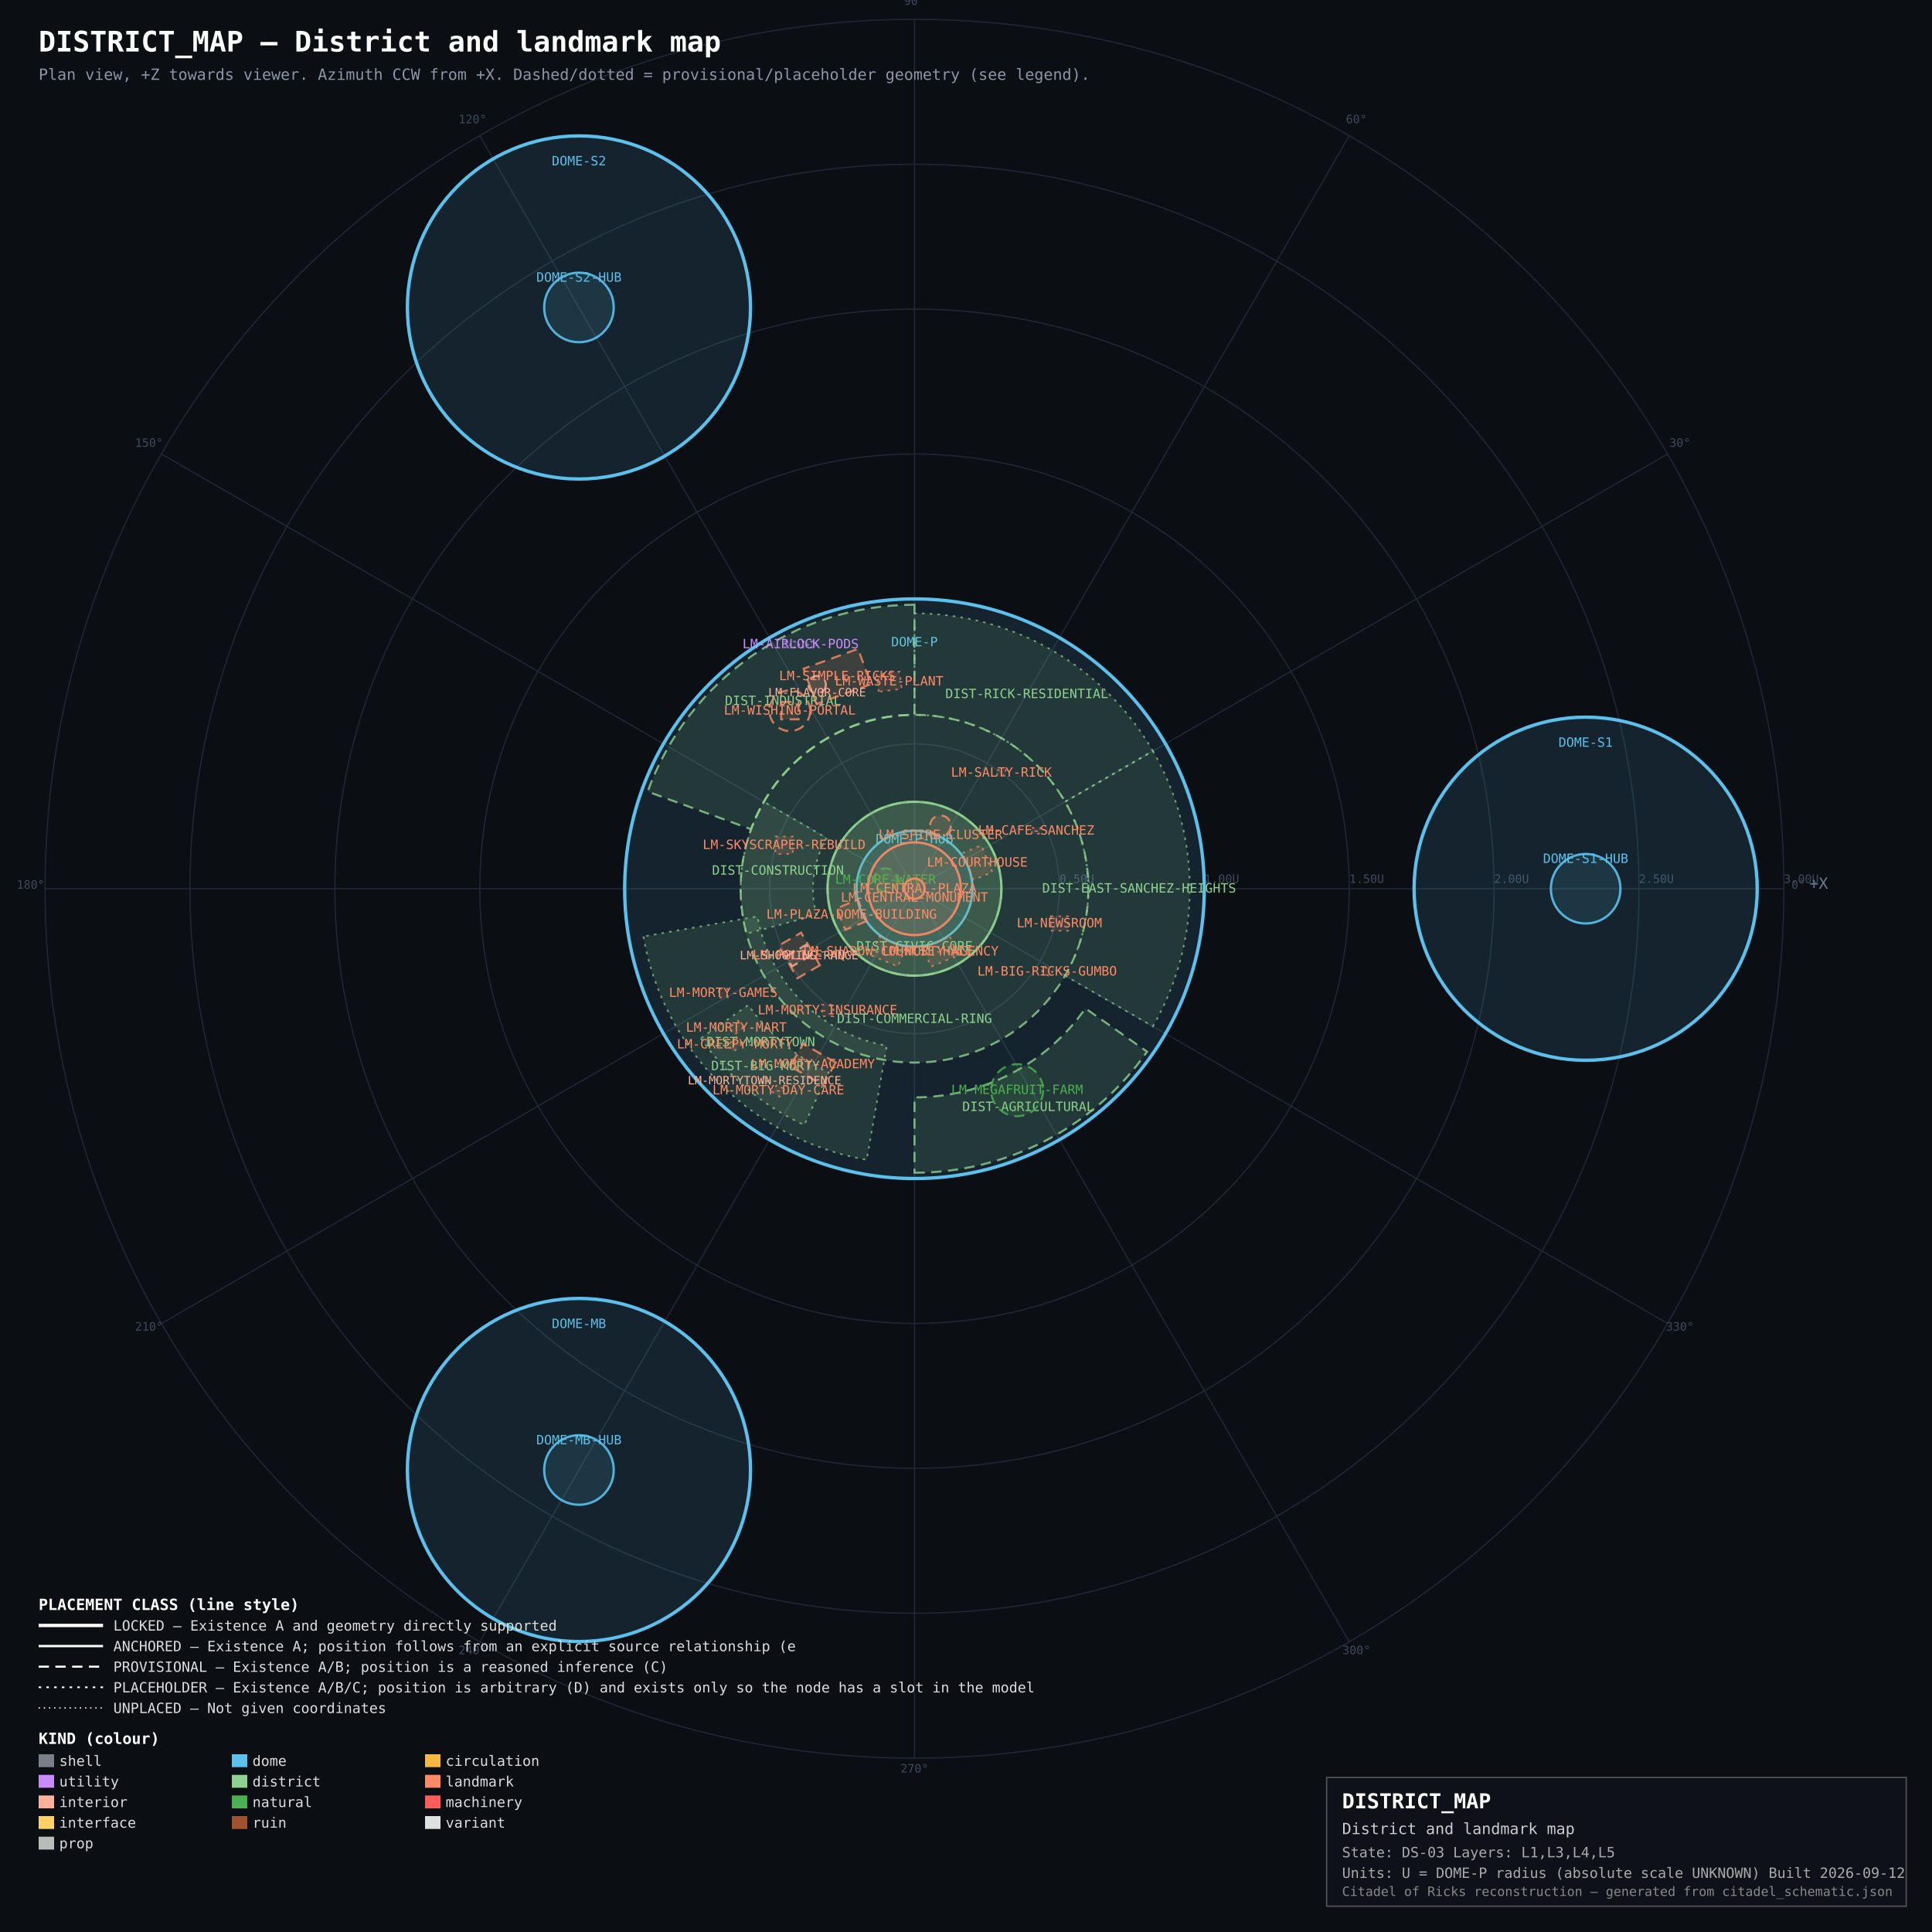
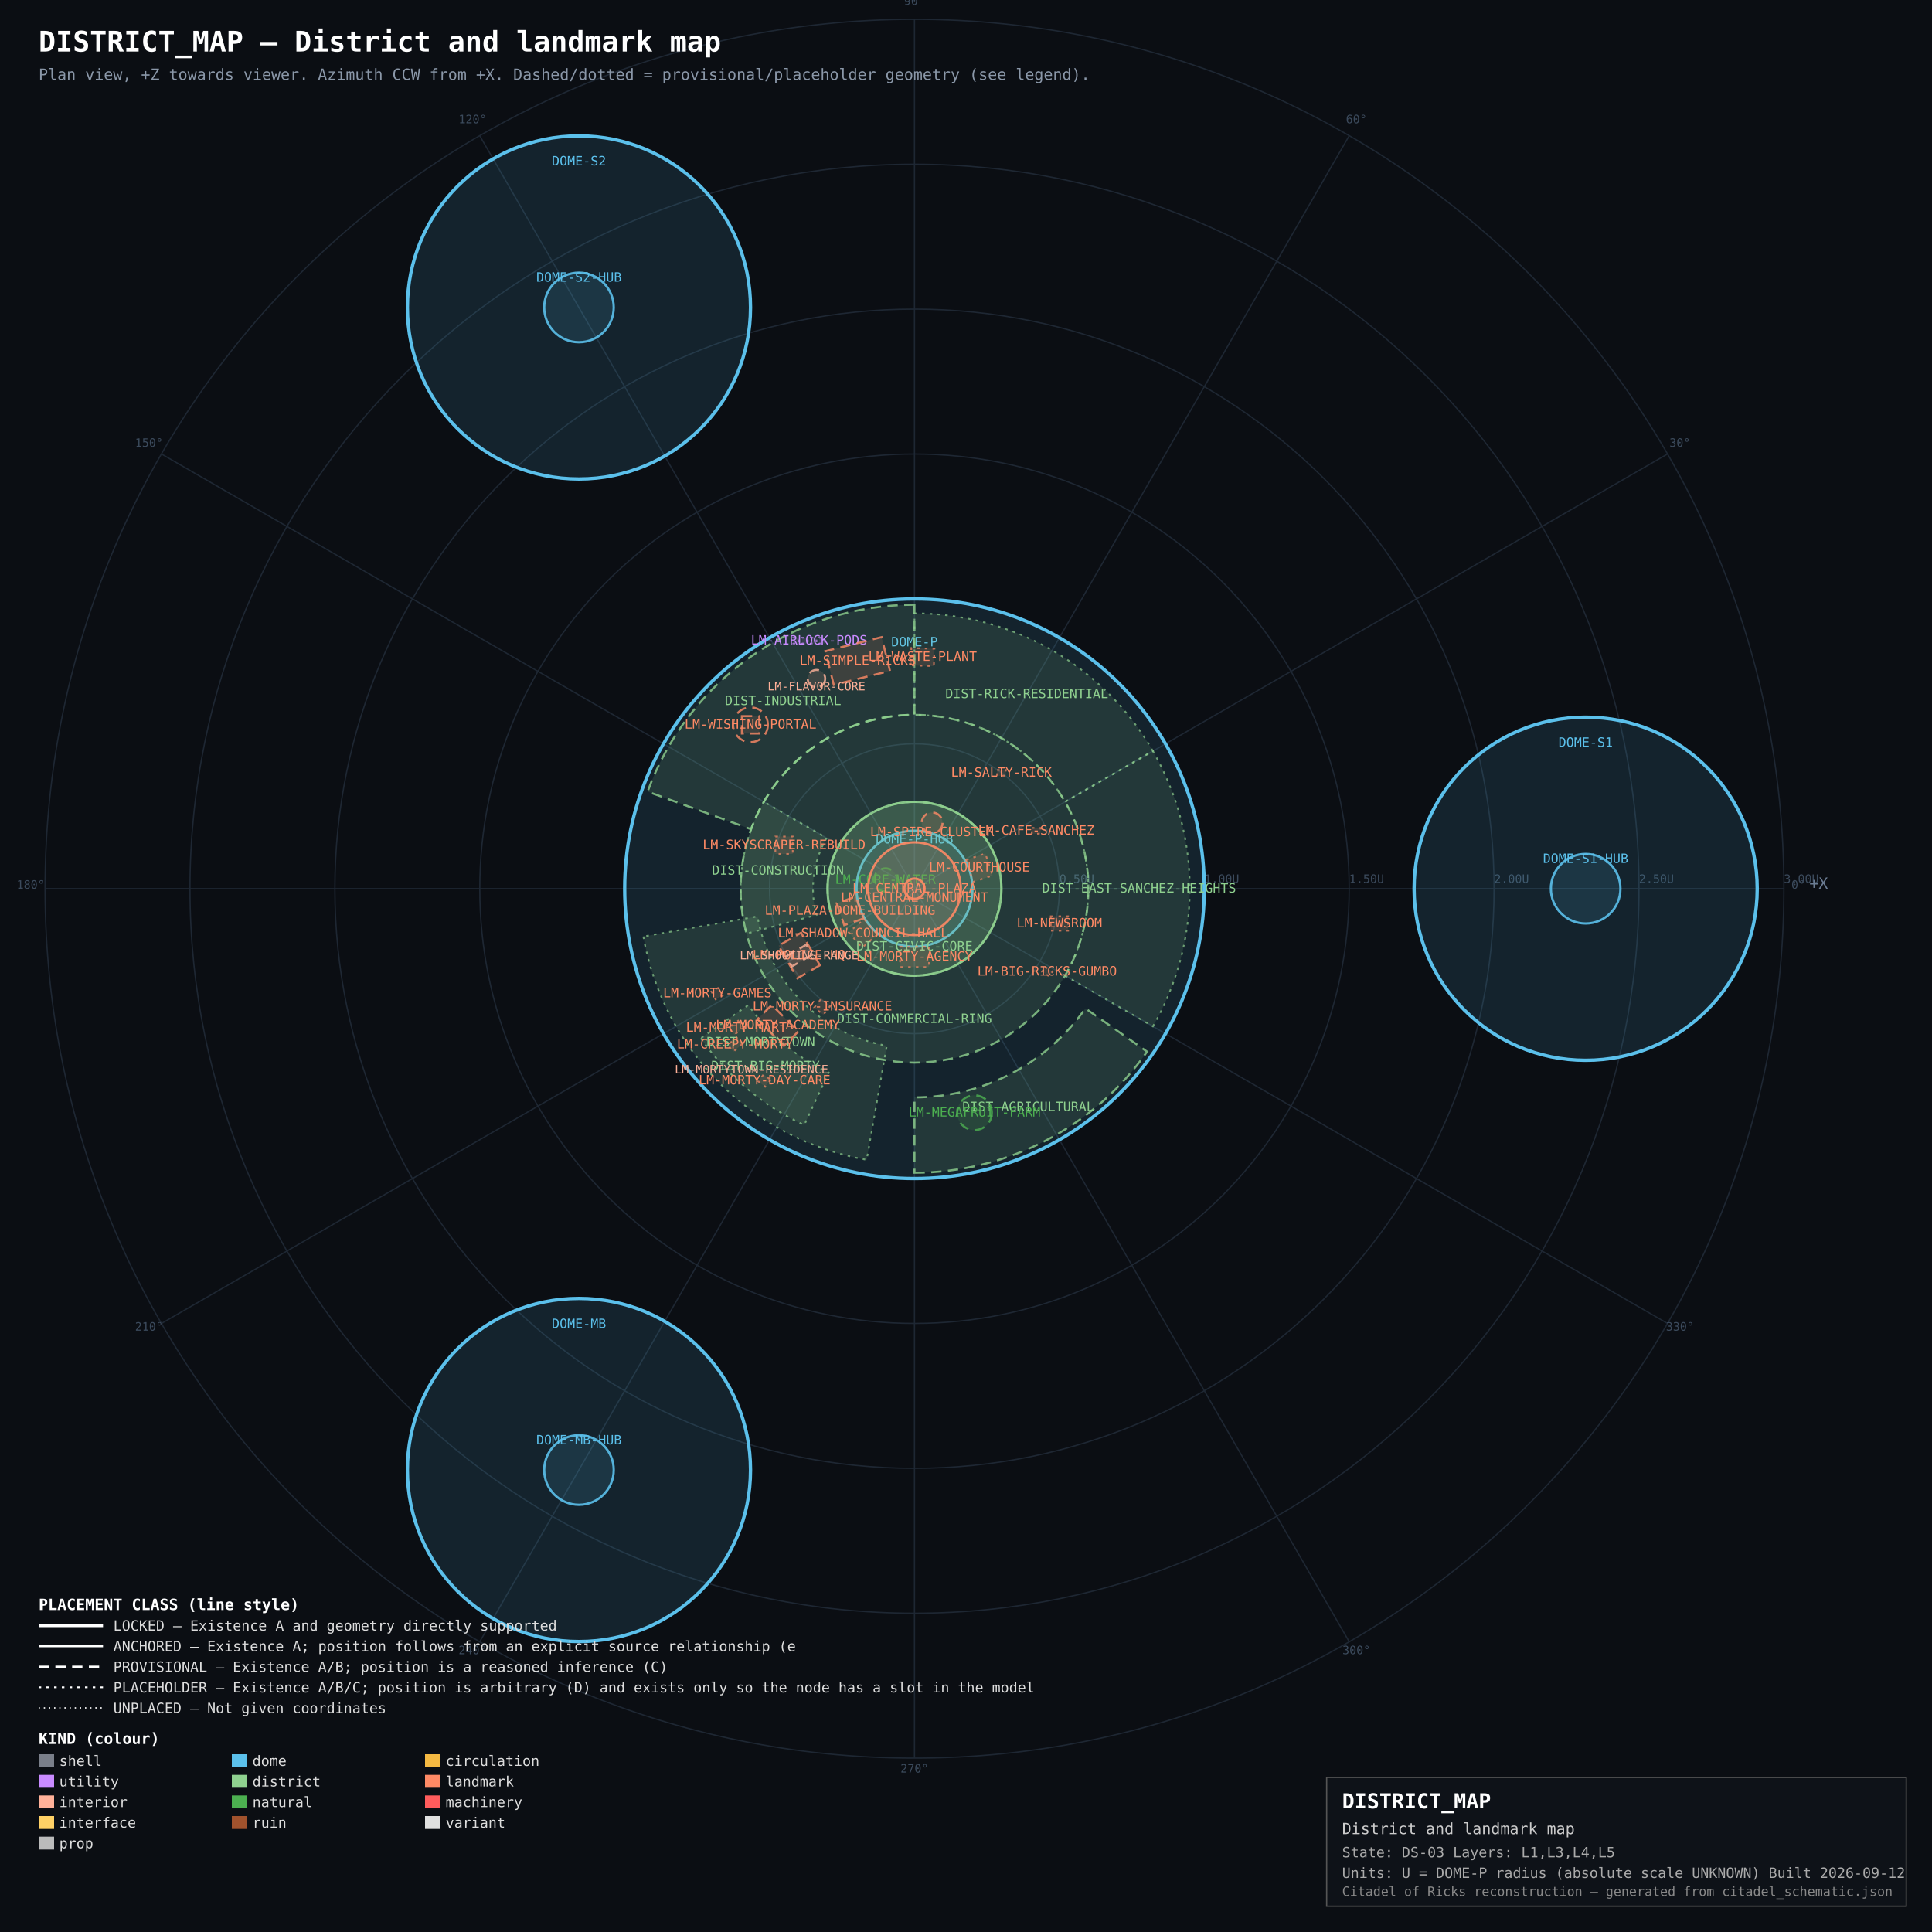
<svg xmlns="http://www.w3.org/2000/svg" width="1500" height="1500" viewBox="0 0 1500 1500" font-family="ui-monospace, Consolas, monospace">
  <rect width="1500" height="1500" fill="#0b0e13" />
  <circle cx="710.0" cy="690.0" r="112.5" stroke="#1e2733" stroke-width="1" fill="none" />
  <text x="822.5" y="685.5" font-size="9" text-anchor="start" fill="#3b4a5c" font-family="ui-monospace, Consolas, monospace">0.50U</text>
  <circle cx="710.0" cy="690.0" r="225.0" stroke="#1e2733" stroke-width="1" fill="none" />
  <text x="935.0" y="685.5" font-size="9" text-anchor="start" fill="#3b4a5c" font-family="ui-monospace, Consolas, monospace">1.00U</text>
  <circle cx="710.0" cy="690.0" r="337.5" stroke="#1e2733" stroke-width="1" fill="none" />
  <text x="1047.5" y="685.5" font-size="9" text-anchor="start" fill="#3b4a5c" font-family="ui-monospace, Consolas, monospace">1.50U</text>
  <circle cx="710.0" cy="690.0" r="450.0" stroke="#1e2733" stroke-width="1" fill="none" />
  <text x="1160.0" y="685.5" font-size="9" text-anchor="start" fill="#3b4a5c" font-family="ui-monospace, Consolas, monospace">2.00U</text>
  <circle cx="710.0" cy="690.0" r="562.5" stroke="#1e2733" stroke-width="1" fill="none" />
  <text x="1272.5" y="685.5" font-size="9" text-anchor="start" fill="#3b4a5c" font-family="ui-monospace, Consolas, monospace">2.50U</text>
  <circle cx="710.0" cy="690.0" r="675.0" stroke="#1e2733" stroke-width="1" fill="none" />
  <text x="1385.0" y="685.5" font-size="9" text-anchor="start" fill="#3b4a5c" font-family="ui-monospace, Consolas, monospace">3.00U</text>
  <line x1="710.0" y1="690.0" x2="1385.0" y2="690.0" stroke="#1e2733" stroke-width="1" />
  <text x="1396.2" y="690.0" font-size="9" text-anchor="middle" fill="#3b4a5c" font-family="ui-monospace, Consolas, monospace">0°</text>
  <line x1="710.0" y1="690.0" x2="1294.6" y2="352.5" stroke="#1e2733" stroke-width="1" />
  <text x="1304.3" y="346.9" font-size="9" text-anchor="middle" fill="#3b4a5c" font-family="ui-monospace, Consolas, monospace">30°</text>
  <line x1="710.0" y1="690.0" x2="1047.5" y2="105.4" stroke="#1e2733" stroke-width="1" />
  <text x="1053.1" y="95.7" font-size="9" text-anchor="middle" fill="#3b4a5c" font-family="ui-monospace, Consolas, monospace">60°</text>
  <line x1="710.0" y1="690.0" x2="710.0" y2="15.0" stroke="#1e2733" stroke-width="1" />
  <text x="710.0" y="3.8" font-size="9" text-anchor="middle" fill="#3b4a5c" font-family="ui-monospace, Consolas, monospace">90°</text>
  <line x1="710.0" y1="690.0" x2="372.5" y2="105.4" stroke="#1e2733" stroke-width="1" />
  <text x="366.9" y="95.7" font-size="9" text-anchor="middle" fill="#3b4a5c" font-family="ui-monospace, Consolas, monospace">120°</text>
  <line x1="710.0" y1="690.0" x2="125.4" y2="352.5" stroke="#1e2733" stroke-width="1" />
  <text x="115.7" y="346.9" font-size="9" text-anchor="middle" fill="#3b4a5c" font-family="ui-monospace, Consolas, monospace">150°</text>
  <line x1="710.0" y1="690.0" x2="35.0" y2="690.0" stroke="#1e2733" stroke-width="1" />
  <text x="23.8" y="690.0" font-size="9" text-anchor="middle" fill="#3b4a5c" font-family="ui-monospace, Consolas, monospace">180°</text>
  <line x1="710.0" y1="690.0" x2="125.4" y2="1027.5" stroke="#1e2733" stroke-width="1" />
  <text x="115.7" y="1033.1" font-size="9" text-anchor="middle" fill="#3b4a5c" font-family="ui-monospace, Consolas, monospace">210°</text>
  <line x1="710.0" y1="690.0" x2="372.5" y2="1274.6" stroke="#1e2733" stroke-width="1" />
  <text x="366.9" y="1284.3" font-size="9" text-anchor="middle" fill="#3b4a5c" font-family="ui-monospace, Consolas, monospace">240°</text>
  <line x1="710.0" y1="690.0" x2="710.0" y2="1365.0" stroke="#1e2733" stroke-width="1" />
  <text x="710.0" y="1376.2" font-size="9" text-anchor="middle" fill="#3b4a5c" font-family="ui-monospace, Consolas, monospace">270°</text>
  <line x1="710.0" y1="690.0" x2="1047.5" y2="1274.6" stroke="#1e2733" stroke-width="1" />
  <text x="1053.1" y="1284.3" font-size="9" text-anchor="middle" fill="#3b4a5c" font-family="ui-monospace, Consolas, monospace">300°</text>
  <line x1="710.0" y1="690.0" x2="1294.6" y2="1027.5" stroke="#1e2733" stroke-width="1" />
  <text x="1304.3" y="1033.1" font-size="9" text-anchor="middle" fill="#3b4a5c" font-family="ui-monospace, Consolas, monospace">330°</text>
  <text x="1412.0" y="690.0" font-size="12" text-anchor="middle" fill="#6b7c93" font-family="ui-monospace, Consolas, monospace">+X</text>
  <text x="710.0" y="-12.0" font-size="12" text-anchor="middle" fill="#6b7c93" font-family="ui-monospace, Consolas, monospace">+Y</text>
  <text x="30" y="40" font-size="22" fill="#fff" font-weight="bold">DISTRICT_MAP — District and landmark map</text>
  <text x="30" y="62" font-size="12" fill="#8a97a8">Plan view, +Z towards viewer. Azimuth CCW from +X. Dashed/dotted = provisional/placeholder geometry (see legend).</text>
  <circle cx="710.0" cy="690.0" r="225.0" stroke="#5bc0eb" stroke-width="2.6" stroke-opacity="1.0" fill="#5bc0eb" fill-opacity="0.12" />
  <text x="710.0" y="501.8" font-size="10" text-anchor="middle" fill="#5bc0eb" font-family="ui-monospace, Consolas, monospace">DOME-P</text>
  <circle cx="1231.1" cy="690.0" r="133.2" stroke="#5bc0eb" stroke-width="2.6" stroke-opacity="1.0" fill="#5bc0eb" fill-opacity="0.12" />
  <text x="1231.1" y="579.8" font-size="10" text-anchor="middle" fill="#5bc0eb" font-family="ui-monospace, Consolas, monospace">DOME-S1</text>
  <circle cx="449.5" cy="238.7" r="133.2" stroke="#5bc0eb" stroke-width="2.6" stroke-opacity="1.0" fill="#5bc0eb" fill-opacity="0.12" />
  <text x="449.5" y="128.4" font-size="10" text-anchor="middle" fill="#5bc0eb" font-family="ui-monospace, Consolas, monospace">DOME-S2</text>
  <circle cx="449.5" cy="1141.3" r="133.2" stroke="#5bc0eb" stroke-width="2.6" stroke-opacity="1.0" fill="#5bc0eb" fill-opacity="0.12" />
  <text x="449.5" y="1031.1" font-size="10" text-anchor="middle" fill="#5bc0eb" font-family="ui-monospace, Consolas, monospace">DOME-MB</text>
  <circle cx="710.0" cy="690.0" r="45.0" stroke="#5bc0eb" stroke-width="1.8" stroke-opacity="0.9" fill="#5bc0eb" fill-opacity="0.12" />
  <text x="710.0" y="654.8" font-size="10" text-anchor="middle" fill="#5bc0eb" font-family="ui-monospace, Consolas, monospace">DOME-P-HUB</text>
  <circle cx="1231.1" cy="690.0" r="27.0" stroke="#5bc0eb" stroke-width="1.8" stroke-opacity="0.9" fill="#5bc0eb" fill-opacity="0.12" />
  <text x="1231.1" y="670.0" font-size="10" text-anchor="middle" fill="#5bc0eb" font-family="ui-monospace, Consolas, monospace">DOME-S1-HUB</text>
  <circle cx="449.5" cy="238.7" r="27.0" stroke="#5bc0eb" stroke-width="1.8" stroke-opacity="0.9" fill="#5bc0eb" fill-opacity="0.12" />
  <text x="449.5" y="218.7" font-size="10" text-anchor="middle" fill="#5bc0eb" font-family="ui-monospace, Consolas, monospace">DOME-S2-HUB</text>
  <circle cx="449.5" cy="1141.3" r="27.0" stroke="#5bc0eb" stroke-width="1.8" stroke-opacity="0.9" fill="#5bc0eb" fill-opacity="0.12" />
  <text x="449.5" y="1121.4" font-size="10" text-anchor="middle" fill="#5bc0eb" font-family="ui-monospace, Consolas, monospace">DOME-MB-HUB</text>
  <circle cx="710.0" cy="690.0" r="67.5" stroke="#8fd18f" stroke-width="1.8" stroke-opacity="0.9" fill="#8fd18f" fill-opacity="0.12" />
  <text x="710.0" y="738.0" font-size="10" text-anchor="middle" fill="#8fd18f" font-family="ui-monospace, Consolas, monospace">DIST-CIVIC-CORE</text>
  <circle cx="710.0" cy="690.0" r="135.0" stroke="#8fd18f" stroke-width="1.6" stroke-opacity="0.8" stroke-dasharray="8,5" fill="#8fd18f" fill-opacity="0.12" />
  <circle cx="710.0" cy="690.0" r="67.5" stroke="#8fd18f" stroke-width="1.6" stroke-opacity="0.8" stroke-dasharray="8,5" fill="#8fd18f" fill-opacity="0.12" />
  <text x="710.0" y="794.2" font-size="10" text-anchor="middle" fill="#8fd18f" font-family="ui-monospace, Consolas, monospace">DIST-COMMERCIAL-RING</text>
  <path d="M 895.1,583.1 A 213.8 213.8 0 0 0 710.0,476.2 L 710.0,555.0 A 135.0 135.0 0 0 1 826.9,622.5 Z" stroke="#8fd18f" stroke-width="1.3" stroke-opacity="0.7" stroke-dasharray="2,4" fill="#8fd18f" fill-opacity="0.12" />
  <text x="797.2" y="542.0" font-size="10" text-anchor="middle" fill="#8fd18f" font-family="ui-monospace, Consolas, monospace">DIST-RICK-RESIDENTIAL</text>
  <path d="M 895.1,796.9 A 213.8 213.8 0 0 0 895.1,583.1 L 826.9,622.5 A 135.0 135.0 0 0 1 826.9,757.5 Z" stroke="#8fd18f" stroke-width="1.3" stroke-opacity="0.7" stroke-dasharray="2,4" fill="#8fd18f" fill-opacity="0.12" />
  <text x="884.4" y="693.0" font-size="10" text-anchor="middle" fill="#8fd18f" font-family="ui-monospace, Consolas, monospace">DIST-EAST-SANCHEZ-HEIGHTS</text>
  <path d="M 710.0,469.5 A 220.5 220.5 0 0 0 502.8,614.6 L 583.1,643.8 A 135.0 135.0 0 0 1 710.0,555.0 Z" stroke="#8fd18f" stroke-width="1.6" stroke-opacity="0.8" stroke-dasharray="8,5" fill="#8fd18f" fill-opacity="0.12" />
  <text x="608.0" y="547.4" font-size="10" text-anchor="middle" fill="#8fd18f" font-family="ui-monospace, Consolas, monospace">DIST-INDUSTRIAL</text>
  <path d="M 499.5,727.1 A 213.8 213.8 0 0 0 672.9,900.5 L 688.5,811.9 A 123.8 123.8 0 0 1 588.1,711.5 Z" stroke="#8fd18f" stroke-width="1.3" stroke-opacity="0.7" stroke-dasharray="2,4" fill="#8fd18f" fill-opacity="0.12" />
  <text x="590.7" y="812.3" font-size="10" text-anchor="middle" fill="#8fd18f" font-family="ui-monospace, Consolas, monospace">DIST-MORTYTOWN</text>
  <path d="M 544.1,806.1 A 202.5 202.5 0 0 0 624.4,873.5 L 643.4,832.7 A 157.5 157.5 0 0 1 581.0,780.3 Z" stroke="#8fd18f" stroke-width="1.3" stroke-opacity="0.7" stroke-dasharray="2,4" fill="#8fd18f" fill-opacity="0.12" />
  <text x="594.3" y="830.9" font-size="10" text-anchor="middle" fill="#8fd18f" font-family="ui-monospace, Consolas, monospace">DIST-BIG-MORTY</text>
  <path d="M 710.0,910.5 A 220.5 220.5 0 0 0 890.6,816.5 L 842.7,782.9 A 162.0 162.0 0 0 1 710.0,852.0 Z" stroke="#8fd18f" stroke-width="1.6" stroke-opacity="0.8" stroke-dasharray="8,5" fill="#8fd18f" fill-opacity="0.12" />
  <text x="798.3" y="862.6" font-size="10" text-anchor="middle" fill="#8fd18f" font-family="ui-monospace, Consolas, monospace">DIST-AGRICULTURAL</text>
  <path d="M 593.1,622.5 A 135.0 135.0 0 0 0 579.6,724.9 L 633.9,710.4 A 78.8 78.8 0 0 1 641.8,650.6 Z" stroke="#8fd18f" stroke-width="1.3" stroke-opacity="0.7" stroke-dasharray="2,4" fill="#8fd18f" fill-opacity="0.12" />
  <text x="604.0" y="679.1" font-size="10" text-anchor="middle" fill="#8fd18f" font-family="ui-monospace, Consolas, monospace">DIST-CONSTRUCTION</text>
-   <rect x="609.2" y="498.1" width="4.5" height="4.5" stroke="#c98bff" stroke-width="1.3" stroke-opacity="0.7" stroke-dasharray="2,4" fill="#c98bff" fill-opacity="0.12" />
-   <rect x="616.0" y="498.1" width="4.5" height="4.5" stroke="#c98bff" stroke-width="1.3" stroke-opacity="0.7" stroke-dasharray="2,4" fill="#c98bff" fill-opacity="0.12" />
-   <rect x="622.7" y="498.1" width="4.5" height="4.5" stroke="#c98bff" stroke-width="1.3" stroke-opacity="0.7" stroke-dasharray="2,4" fill="#c98bff" fill-opacity="0.12" />
-   <rect x="629.5" y="498.1" width="4.5" height="4.5" stroke="#c98bff" stroke-width="1.3" stroke-opacity="0.7" stroke-dasharray="2,4" fill="#c98bff" fill-opacity="0.12" />
-   <text x="621.6" y="503.3" font-size="10" text-anchor="middle" fill="#c98bff" font-family="ui-monospace, Consolas, monospace">LM-AIRLOCK-PODS</text>
+   <rect x="615.9" y="495.1" width="4.5" height="4.5" stroke="#c98bff" stroke-width="1.3" stroke-opacity="0.7" stroke-dasharray="2,4" fill="#c98bff" fill-opacity="0.12" />
+   <rect x="622.6" y="495.1" width="4.5" height="4.5" stroke="#c98bff" stroke-width="1.3" stroke-opacity="0.7" stroke-dasharray="2,4" fill="#c98bff" fill-opacity="0.12" />
+   <rect x="629.4" y="495.1" width="4.5" height="4.5" stroke="#c98bff" stroke-width="1.3" stroke-opacity="0.7" stroke-dasharray="2,4" fill="#c98bff" fill-opacity="0.12" />
+   <rect x="636.1" y="495.1" width="4.5" height="4.5" stroke="#c98bff" stroke-width="1.3" stroke-opacity="0.7" stroke-dasharray="2,4" fill="#c98bff" fill-opacity="0.12" />
+   <text x="628.2" y="500.4" font-size="10" text-anchor="middle" fill="#c98bff" font-family="ui-monospace, Consolas, monospace">LM-AIRLOCK-PODS</text>
  <circle cx="687.5" cy="683.2" r="9.0" stroke="#4caf50" stroke-width="1.6" stroke-opacity="0.8" stroke-dasharray="8,5" fill="#4caf50" fill-opacity="0.12" />
  <text x="687.5" y="686.2" font-size="10" text-anchor="middle" fill="#4caf50" font-family="ui-monospace, Consolas, monospace">LM-CORE-WATER</text>
-   <circle cx="789.7" cy="846.4" r="20.2" stroke="#4caf50" stroke-width="1.6" stroke-opacity="0.8" stroke-dasharray="8,5" fill="#4caf50" fill-opacity="0.12" />
-   <text x="789.7" y="849.4" font-size="10" text-anchor="middle" fill="#4caf50" font-family="ui-monospace, Consolas, monospace">LM-MEGAFRUIT-FARM</text>
+   <circle cx="756.6" cy="863.9" r="13.5" stroke="#4caf50" stroke-width="1.6" stroke-opacity="0.8" stroke-dasharray="8,5" fill="#4caf50" fill-opacity="0.12" />
+   <text x="756.6" y="866.9" font-size="10" text-anchor="middle" fill="#4caf50" font-family="ui-monospace, Consolas, monospace">LM-MEGAFRUIT-FARM</text>
  <circle cx="710.0" cy="690.0" r="36.0" stroke="#ff8a65" stroke-width="1.8" stroke-opacity="0.9" fill="#ff8a65" fill-opacity="0.12" />
  <text x="710.0" y="693.0" font-size="10" text-anchor="middle" fill="#ff8a65" font-family="ui-monospace, Consolas, monospace">LM-CENTRAL-PLAZA</text>
  <circle cx="710.0" cy="690.0" r="7.9" stroke="#ff8a65" stroke-width="1.8" stroke-opacity="0.9" fill="#ff8a65" fill-opacity="0.12" />
  <text x="710.0" y="700.1" font-size="10" text-anchor="middle" fill="#ff8a65" font-family="ui-monospace, Consolas, monospace">LM-CENTRAL-MONUMENT</text>
-   <circle cx="730.2" cy="641.2" r="8.1" stroke="#ff8a65" stroke-width="1.6" stroke-opacity="0.8" stroke-dasharray="8,5" fill="#ff8a65" fill-opacity="0.12" />
-   <text x="730.2" y="651.4" font-size="10" text-anchor="middle" fill="#ff8a65" font-family="ui-monospace, Consolas, monospace">LM-SPIRE-CLUSTER</text>
-   <rect x="652.2" y="701.2" width="18.0" height="18.0" stroke="#ff8a65" stroke-width="1.6" stroke-opacity="0.8" stroke-dasharray="8,5" fill="#ff8a65" fill-opacity="0.12" transform="rotate(-202.5 661.2 710.2)" />
-   <text x="661.2" y="713.2" font-size="10" text-anchor="middle" fill="#ff8a65" font-family="ui-monospace, Consolas, monospace">LM-PLAZA-DOME-BUILDING</text>
-   <rect x="681.9" y="727.6" width="15.8" height="22.5" stroke="#ff8a65" stroke-width="1.3" stroke-opacity="0.7" stroke-dasharray="2,4" fill="#ff8a65" fill-opacity="0.12" transform="rotate(-247.5 689.8 738.8)" />
-   <text x="689.8" y="741.8" font-size="10" text-anchor="middle" fill="#ff8a65" font-family="ui-monospace, Consolas, monospace">LM-SHADOW-COUNCIL-HALL</text>
-   <rect x="751.0" y="658.5" width="15.8" height="22.5" stroke="#ff8a65" stroke-width="1.3" stroke-opacity="0.7" stroke-dasharray="2,4" fill="#ff8a65" fill-opacity="0.12" transform="rotate(-22.5 758.8 669.8)" />
-   <text x="758.8" y="672.8" font-size="10" text-anchor="middle" fill="#ff8a65" font-family="ui-monospace, Consolas, monospace">LM-COURTHOUSE</text>
-   <rect x="722.4" y="727.6" width="15.8" height="22.5" stroke="#ff8a65" stroke-width="1.3" stroke-opacity="0.7" stroke-dasharray="2,4" fill="#ff8a65" fill-opacity="0.12" transform="rotate(-292.5 730.2 738.8)" />
-   <text x="730.2" y="741.8" font-size="10" text-anchor="middle" fill="#ff8a65" font-family="ui-monospace, Consolas, monospace">LM-MORTY-AGENCY</text>
+   <circle cx="723.7" cy="638.9" r="8.1" stroke="#ff8a65" stroke-width="1.6" stroke-opacity="0.8" stroke-dasharray="8,5" fill="#ff8a65" fill-opacity="0.12" />
+   <text x="723.7" y="649.2" font-size="10" text-anchor="middle" fill="#ff8a65" font-family="ui-monospace, Consolas, monospace">LM-SPIRE-CLUSTER</text>
+   <rect x="652.1" y="698.2" width="15.8" height="18.0" stroke="#ff8a65" stroke-width="1.6" stroke-opacity="0.8" stroke-dasharray="8,5" fill="#ff8a65" fill-opacity="0.12" transform="rotate(-199.0 660.0 707.2)" />
+   <text x="660.0" y="710.2" font-size="10" text-anchor="middle" fill="#ff8a65" font-family="ui-monospace, Consolas, monospace">LM-PLAZA-DOME-BUILDING</text>
+   <rect x="662.2" y="716.8" width="15.8" height="15.8" stroke="#ff8a65" stroke-width="1.3" stroke-opacity="0.7" stroke-dasharray="2,4" fill="#ff8a65" fill-opacity="0.12" transform="rotate(-221.0 670.1 724.7)" />
+   <text x="670.1" y="727.7" font-size="10" text-anchor="middle" fill="#ff8a65" font-family="ui-monospace, Consolas, monospace">LM-SHADOW-COUNCIL-HALL</text>
+   <rect x="752.4" y="664.7" width="15.8" height="18.0" stroke="#ff8a65" stroke-width="1.3" stroke-opacity="0.7" stroke-dasharray="2,4" fill="#ff8a65" fill-opacity="0.12" transform="rotate(-18.0 760.3 673.7)" />
+   <text x="760.3" y="676.7" font-size="10" text-anchor="middle" fill="#ff8a65" font-family="ui-monospace, Consolas, monospace">LM-COURTHOUSE</text>
+   <rect x="702.1" y="731.6" width="15.8" height="22.5" stroke="#ff8a65" stroke-width="1.3" stroke-opacity="0.7" stroke-dasharray="2,4" fill="#ff8a65" fill-opacity="0.12" transform="rotate(-270.0 710.0 742.9)" />
+   <text x="710.0" y="745.9" font-size="10" text-anchor="middle" fill="#ff8a65" font-family="ui-monospace, Consolas, monospace">LM-MORTY-AGENCY</text>
  <rect x="610.2" y="727.1" width="20.2" height="29.2" stroke="#ff8a65" stroke-width="1.6" stroke-opacity="0.8" stroke-dasharray="8,5" fill="#ff8a65" fill-opacity="0.12" transform="rotate(-210.0 620.4 741.8)" />
  <text x="620.4" y="744.8" font-size="10" text-anchor="middle" fill="#ff8a65" font-family="ui-monospace, Consolas, monospace">LM-POLICE-HQ</text>
-   <rect x="621.1" y="811.8" width="20.2" height="29.2" stroke="#ff8a65" stroke-width="1.6" stroke-opacity="0.8" stroke-dasharray="8,5" fill="#ff8a65" fill-opacity="0.12" transform="rotate(-240.0 631.2 826.4)" />
-   <text x="631.2" y="829.4" font-size="10" text-anchor="middle" fill="#ff8a65" font-family="ui-monospace, Consolas, monospace">LM-MORTY-ACADEMY</text>
-   <rect x="635.3" y="502.6" width="29.2" height="45.0" stroke="#ff8a65" stroke-width="1.6" stroke-opacity="0.8" stroke-dasharray="8,5" fill="#ff8a65" fill-opacity="0.12" transform="rotate(-110.0 650.0 525.1)" />
-   <text x="650.0" y="528.1" font-size="10" text-anchor="middle" fill="#ff8a65" font-family="ui-monospace, Consolas, monospace">LM-SIMPLE-RICKS</text>
-   <circle cx="613.2" cy="551.8" r="15.8" stroke="#ff8a65" stroke-width="1.6" stroke-opacity="0.8" stroke-dasharray="8,5" fill="none" />
-   <rect x="606.5" y="545.0" width="13.5" height="13.5" stroke="#ff8a65" stroke-width="1.6" stroke-opacity="0.8" stroke-dasharray="8,5" fill="#ff8a65" fill-opacity="0.12" />
-   <text x="613.2" y="554.8" font-size="10" text-anchor="middle" fill="#ff8a65" font-family="ui-monospace, Consolas, monospace">LM-WISHING-PORTAL</text>
-   <rect x="683.5" y="520.2" width="13.5" height="18.0" stroke="#ff8a65" stroke-width="1.3" stroke-opacity="0.7" stroke-dasharray="2,4" fill="#ff8a65" fill-opacity="0.12" transform="rotate(-97.0 690.3 529.2)" />
-   <text x="690.3" y="532.2" font-size="10" text-anchor="middle" fill="#ff8a65" font-family="ui-monospace, Consolas, monospace">LM-WASTE-PLANT</text>
+   <rect x="596.0" y="781.5" width="15.8" height="29.2" stroke="#ff8a65" stroke-width="1.6" stroke-opacity="0.8" stroke-dasharray="8,5" fill="#ff8a65" fill-opacity="0.12" transform="rotate(-225.0 603.9 796.1)" />
+   <text x="603.9" y="799.1" font-size="10" text-anchor="middle" fill="#ff8a65" font-family="ui-monospace, Consolas, monospace">LM-MORTY-ACADEMY</text>
+   <rect x="652.4" y="490.7" width="27.0" height="45.0" stroke="#ff8a65" stroke-width="1.6" stroke-opacity="0.8" stroke-dasharray="8,5" fill="#ff8a65" fill-opacity="0.12" transform="rotate(-104.0 665.9 513.2)" />
+   <text x="665.9" y="516.2" font-size="10" text-anchor="middle" fill="#ff8a65" font-family="ui-monospace, Consolas, monospace">LM-SIMPLE-RICKS</text>
+   <circle cx="582.7" cy="562.7" r="13.5" stroke="#ff8a65" stroke-width="1.6" stroke-opacity="0.8" stroke-dasharray="8,5" fill="none" />
+   <rect x="576.0" y="556.0" width="13.5" height="13.5" stroke="#ff8a65" stroke-width="1.6" stroke-opacity="0.8" stroke-dasharray="8,5" fill="#ff8a65" fill-opacity="0.12" />
+   <text x="582.7" y="565.7" font-size="10" text-anchor="middle" fill="#ff8a65" font-family="ui-monospace, Consolas, monospace">LM-WISHING-PORTAL</text>
+   <rect x="709.5" y="501.1" width="13.5" height="18.0" stroke="#ff8a65" stroke-width="1.3" stroke-opacity="0.7" stroke-dasharray="2,4" fill="#ff8a65" fill-opacity="0.12" transform="rotate(-88.0 716.3 510.1)" />
+   <text x="716.3" y="513.1" font-size="10" text-anchor="middle" fill="#ff8a65" font-family="ui-monospace, Consolas, monospace">LM-WASTE-PLANT</text>
  <rect x="801.1" y="642.8" width="6.8" height="4.5" stroke="#ff8a65" stroke-width="1.3" stroke-opacity="0.7" stroke-dasharray="2,4" fill="#ff8a65" fill-opacity="0.12" />
  <text x="804.5" y="648.0" font-size="10" text-anchor="middle" fill="#ff8a65" font-family="ui-monospace, Consolas, monospace">LM-CAFE-SANCHEZ</text>
  <rect x="815.8" y="711.4" width="13.5" height="11.2" stroke="#ff8a65" stroke-width="1.3" stroke-opacity="0.7" stroke-dasharray="2,4" fill="#ff8a65" fill-opacity="0.12" />
  <text x="822.5" y="720.0" font-size="10" text-anchor="middle" fill="#ff8a65" font-family="ui-monospace, Consolas, monospace">LM-NEWSROOM</text>
  <rect x="602.0" y="649.5" width="13.5" height="13.5" stroke="#ff8a65" stroke-width="1.3" stroke-opacity="0.7" stroke-dasharray="2,4" fill="#ff8a65" fill-opacity="0.12" />
  <text x="608.8" y="659.2" font-size="10" text-anchor="middle" fill="#ff8a65" font-family="ui-monospace, Consolas, monospace">LM-SKYSCRAPER-REBUILD</text>
  <rect x="567.2" y="794.7" width="9.0" height="6.8" stroke="#ff8a65" stroke-width="1.3" stroke-opacity="0.7" stroke-dasharray="2,4" fill="#ff8a65" fill-opacity="0.12" transform="rotate(-218.0 571.7 798.0)" />
  <text x="571.7" y="801.0" font-size="10" text-anchor="middle" fill="#ff8a65" font-family="ui-monospace, Consolas, monospace">LM-MORTY-MART</text>
  <rect x="566.2" y="807.7" width="9.0" height="6.8" stroke="#ff8a65" stroke-width="1.3" stroke-opacity="0.7" stroke-dasharray="2,4" fill="#ff8a65" fill-opacity="0.12" transform="rotate(-221.0 570.7 811.0)" />
  <text x="570.7" y="814.0" font-size="10" text-anchor="middle" fill="#ff8a65" font-family="ui-monospace, Consolas, monospace">LM-CREEPY-MORTY</text>
-   <rect x="600.9" y="843.3" width="6.8" height="6.8" stroke="#ff8a65" stroke-width="1.3" stroke-opacity="0.7" stroke-dasharray="2,4" fill="#ff8a65" fill-opacity="0.12" transform="rotate(-236.0 604.3 846.7)" />
-   <text x="604.3" y="849.7" font-size="10" text-anchor="middle" fill="#ff8a65" font-family="ui-monospace, Consolas, monospace">LM-MORTY-DAY-CARE</text>
-   <rect x="558.1" y="767.6" width="6.8" height="6.8" stroke="#ff8a65" stroke-width="1.3" stroke-opacity="0.7" stroke-dasharray="2,4" fill="#ff8a65" fill-opacity="0.12" />
-   <text x="561.5" y="774.0" font-size="10" text-anchor="middle" fill="#ff8a65" font-family="ui-monospace, Consolas, monospace">LM-MORTY-GAMES</text>
-   <rect x="638.0" y="780.0" width="9.0" height="9.0" stroke="#ff8a65" stroke-width="1.3" stroke-opacity="0.7" stroke-dasharray="2,4" fill="#ff8a65" fill-opacity="0.12" />
-   <text x="642.5" y="787.5" font-size="10" text-anchor="middle" fill="#ff8a65" font-family="ui-monospace, Consolas, monospace">LM-MORTY-INSURANCE</text>
+   <rect x="590.3" y="835.6" width="6.8" height="6.8" stroke="#ff8a65" stroke-width="1.3" stroke-opacity="0.7" stroke-dasharray="2,4" fill="#ff8a65" fill-opacity="0.12" transform="rotate(-232.0 593.6 838.9)" />
+   <text x="593.6" y="841.9" font-size="10" text-anchor="middle" fill="#ff8a65" font-family="ui-monospace, Consolas, monospace">LM-MORTY-DAY-CARE</text>
+   <rect x="553.6" y="768.0" width="6.8" height="6.8" stroke="#ff8a65" stroke-width="1.3" stroke-opacity="0.7" stroke-dasharray="2,4" fill="#ff8a65" fill-opacity="0.12" transform="rotate(-208.0 557.0 771.3)" />
+   <text x="557.0" y="774.3" font-size="10" text-anchor="middle" fill="#ff8a65" font-family="ui-monospace, Consolas, monospace">LM-MORTY-GAMES</text>
+   <rect x="634.0" y="777.0" width="9.0" height="9.0" stroke="#ff8a65" stroke-width="1.3" stroke-opacity="0.7" stroke-dasharray="2,4" fill="#ff8a65" fill-opacity="0.12" transform="rotate(-232.0 638.5 781.5)" />
+   <text x="638.5" y="784.5" font-size="10" text-anchor="middle" fill="#ff8a65" font-family="ui-monospace, Consolas, monospace">LM-MORTY-INSURANCE</text>
  <rect x="774.1" y="597.8" width="6.8" height="4.5" stroke="#ff8a65" stroke-width="1.3" stroke-opacity="0.7" stroke-dasharray="2,4" fill="#ff8a65" fill-opacity="0.12" />
  <text x="777.5" y="603.0" font-size="10" text-anchor="middle" fill="#ff8a65" font-family="ui-monospace, Consolas, monospace">LM-SALTY-RICK</text>
  <rect x="809.7" y="752.1" width="6.8" height="4.5" stroke="#ff8a65" stroke-width="1.3" stroke-opacity="0.7" stroke-dasharray="2,4" fill="#ff8a65" fill-opacity="0.12" transform="rotate(32.0 813.0 754.4)" />
  <text x="813.0" y="757.4" font-size="10" text-anchor="middle" fill="#ff8a65" font-family="ui-monospace, Consolas, monospace">LM-BIG-RICKS-GUMBO</text>
  <rect x="611.4" y="737.2" width="18.0" height="9.0" stroke="#ffb199" stroke-width="1.6" stroke-opacity="0.8" stroke-dasharray="8,5" fill="#ffb199" fill-opacity="0.12" transform="rotate(-210.0 620.4 741.8)" />
  <text x="620.4" y="744.8" font-size="9" text-anchor="middle" fill="#ffb199" font-family="ui-monospace, Consolas, monospace">LM-SHOOTING-RANGE</text>
-   <circle cx="634.4" cy="531.6" r="6.8" stroke="#ffb199" stroke-width="1.6" stroke-opacity="0.8" stroke-dasharray="8,5" fill="#ffb199" fill-opacity="0.12" />
-   <text x="634.4" y="540.7" font-size="9" text-anchor="middle" fill="#ffb199" font-family="ui-monospace, Consolas, monospace">LM-FLAVOR-CORE</text>
-   <rect x="591.4" y="836.7" width="4.5" height="4.5" stroke="#ffb199" stroke-width="1.3" stroke-opacity="0.7" stroke-dasharray="2,4" fill="#ffb199" fill-opacity="0.12" transform="rotate(-232.0 593.6 838.9)" />
-   <text x="593.6" y="841.9" font-size="9" text-anchor="middle" fill="#ffb199" font-family="ui-monospace, Consolas, monospace">LM-MORTYTOWN-RESIDENCE</text>
+   <circle cx="633.9" cy="526.9" r="6.8" stroke="#ffb199" stroke-width="1.6" stroke-opacity="0.8" stroke-dasharray="8,5" fill="#ffb199" fill-opacity="0.12" />
+   <text x="633.9" y="536.0" font-size="9" text-anchor="middle" fill="#ffb199" font-family="ui-monospace, Consolas, monospace">LM-FLAVOR-CORE</text>
+   <rect x="581.3" y="828.2" width="4.5" height="4.5" stroke="#ffb199" stroke-width="1.3" stroke-opacity="0.7" stroke-dasharray="2,4" fill="#ffb199" fill-opacity="0.12" transform="rotate(-228.0 583.5 830.4)" />
+   <text x="583.5" y="833.4" font-size="9" text-anchor="middle" fill="#ffb199" font-family="ui-monospace, Consolas, monospace">LM-MORTYTOWN-RESIDENCE</text>
  <text x="30" y="1250" font-size="12" fill="#fff" font-family="ui-monospace, Consolas, monospace" font-weight="bold">PLACEMENT CLASS (line style)</text>
  <line x1="30" y1="1262" x2="80" y2="1262" stroke="#fff" stroke-width="2.6" />
  <text x="88" y="1266" font-size="11" fill="#ddd" font-family="ui-monospace, Consolas, monospace">LOCKED — Existence A and geometry directly supported</text>
  <line x1="30" y1="1278" x2="80" y2="1278" stroke="#fff" stroke-width="1.8" />
  <text x="88" y="1282" font-size="11" fill="#ddd" font-family="ui-monospace, Consolas, monospace">ANCHORED — Existence A; position follows from an explicit source relationship (e</text>
  <line x1="30" y1="1294" x2="80" y2="1294" stroke="#fff" stroke-width="1.6" stroke-dasharray="8,5" />
  <text x="88" y="1298" font-size="11" fill="#ddd" font-family="ui-monospace, Consolas, monospace">PROVISIONAL — Existence A/B; position is a reasoned inference (C)</text>
  <line x1="30" y1="1310" x2="80" y2="1310" stroke="#fff" stroke-width="1.3" stroke-dasharray="2,4" />
  <text x="88" y="1314" font-size="11" fill="#ddd" font-family="ui-monospace, Consolas, monospace">PLACEHOLDER — Existence A/B/C; position is arbitrary (D) and exists only so the node has a slot in the model</text>
  <line x1="30" y1="1326" x2="80" y2="1326" stroke="#fff" stroke-width="1.0" stroke-dasharray="1,3" />
  <text x="88" y="1330" font-size="11" fill="#ddd" font-family="ui-monospace, Consolas, monospace">UNPLACED — Not given coordinates</text>
  <text x="30" y="1354" font-size="12" fill="#fff" font-family="ui-monospace, Consolas, monospace" font-weight="bold">KIND (colour)</text>
  <rect x="30" y="1362" width="12" height="10" fill="#7a7f8a" />
  <text x="46" y="1371" font-size="11" fill="#ddd" font-family="ui-monospace, Consolas, monospace">shell</text>
  <rect x="180" y="1362" width="12" height="10" fill="#5bc0eb" />
  <text x="196" y="1371" font-size="11" fill="#ddd" font-family="ui-monospace, Consolas, monospace">dome</text>
  <rect x="330" y="1362" width="12" height="10" fill="#f5b942" />
  <text x="346" y="1371" font-size="11" fill="#ddd" font-family="ui-monospace, Consolas, monospace">circulation</text>
  <rect x="30" y="1378" width="12" height="10" fill="#c98bff" />
  <text x="46" y="1387" font-size="11" fill="#ddd" font-family="ui-monospace, Consolas, monospace">utility</text>
  <rect x="180" y="1378" width="12" height="10" fill="#8fd18f" />
  <text x="196" y="1387" font-size="11" fill="#ddd" font-family="ui-monospace, Consolas, monospace">district</text>
  <rect x="330" y="1378" width="12" height="10" fill="#ff8a65" />
  <text x="346" y="1387" font-size="11" fill="#ddd" font-family="ui-monospace, Consolas, monospace">landmark</text>
  <rect x="30" y="1394" width="12" height="10" fill="#ffb199" />
  <text x="46" y="1403" font-size="11" fill="#ddd" font-family="ui-monospace, Consolas, monospace">interior</text>
  <rect x="180" y="1394" width="12" height="10" fill="#4caf50" />
  <text x="196" y="1403" font-size="11" fill="#ddd" font-family="ui-monospace, Consolas, monospace">natural</text>
  <rect x="330" y="1394" width="12" height="10" fill="#ff5c5c" />
  <text x="346" y="1403" font-size="11" fill="#ddd" font-family="ui-monospace, Consolas, monospace">machinery</text>
  <rect x="30" y="1410" width="12" height="10" fill="#ffd166" />
  <text x="46" y="1419" font-size="11" fill="#ddd" font-family="ui-monospace, Consolas, monospace">interface</text>
  <rect x="180" y="1410" width="12" height="10" fill="#a0522d" />
  <text x="196" y="1419" font-size="11" fill="#ddd" font-family="ui-monospace, Consolas, monospace">ruin</text>
  <rect x="330" y="1410" width="12" height="10" fill="#e0e0e0" />
  <text x="346" y="1419" font-size="11" fill="#ddd" font-family="ui-monospace, Consolas, monospace">variant</text>
  <rect x="30" y="1426" width="12" height="10" fill="#bbbbbb" />
  <text x="46" y="1435" font-size="11" fill="#ddd" font-family="ui-monospace, Consolas, monospace">prop</text>
  <rect x="1030" y="1380" width="450" height="100" fill="#0e1218" stroke="#555" />
  <text x="1042" y="1404" font-size="16" fill="#fff" font-family="ui-monospace, Consolas, monospace" font-weight="bold">DISTRICT_MAP</text>
  <text x="1042" y="1424" font-size="12" fill="#ccc" font-family="ui-monospace, Consolas, monospace">District and landmark map</text>
  <text x="1042" y="1442" font-size="11" fill="#aaa" font-family="ui-monospace, Consolas, monospace">State: DS-03   Layers: L1,L3,L4,L5</text>
  <text x="1042" y="1458" font-size="11" fill="#aaa" font-family="ui-monospace, Consolas, monospace">Units: U = DOME-P radius (absolute scale UNKNOWN)   Built 2026-09-12</text>
  <text x="1042" y="1472" font-size="10" fill="#888" font-family="ui-monospace, Consolas, monospace">Citadel of Ricks reconstruction — generated from citadel_schematic.json</text>
</svg>
